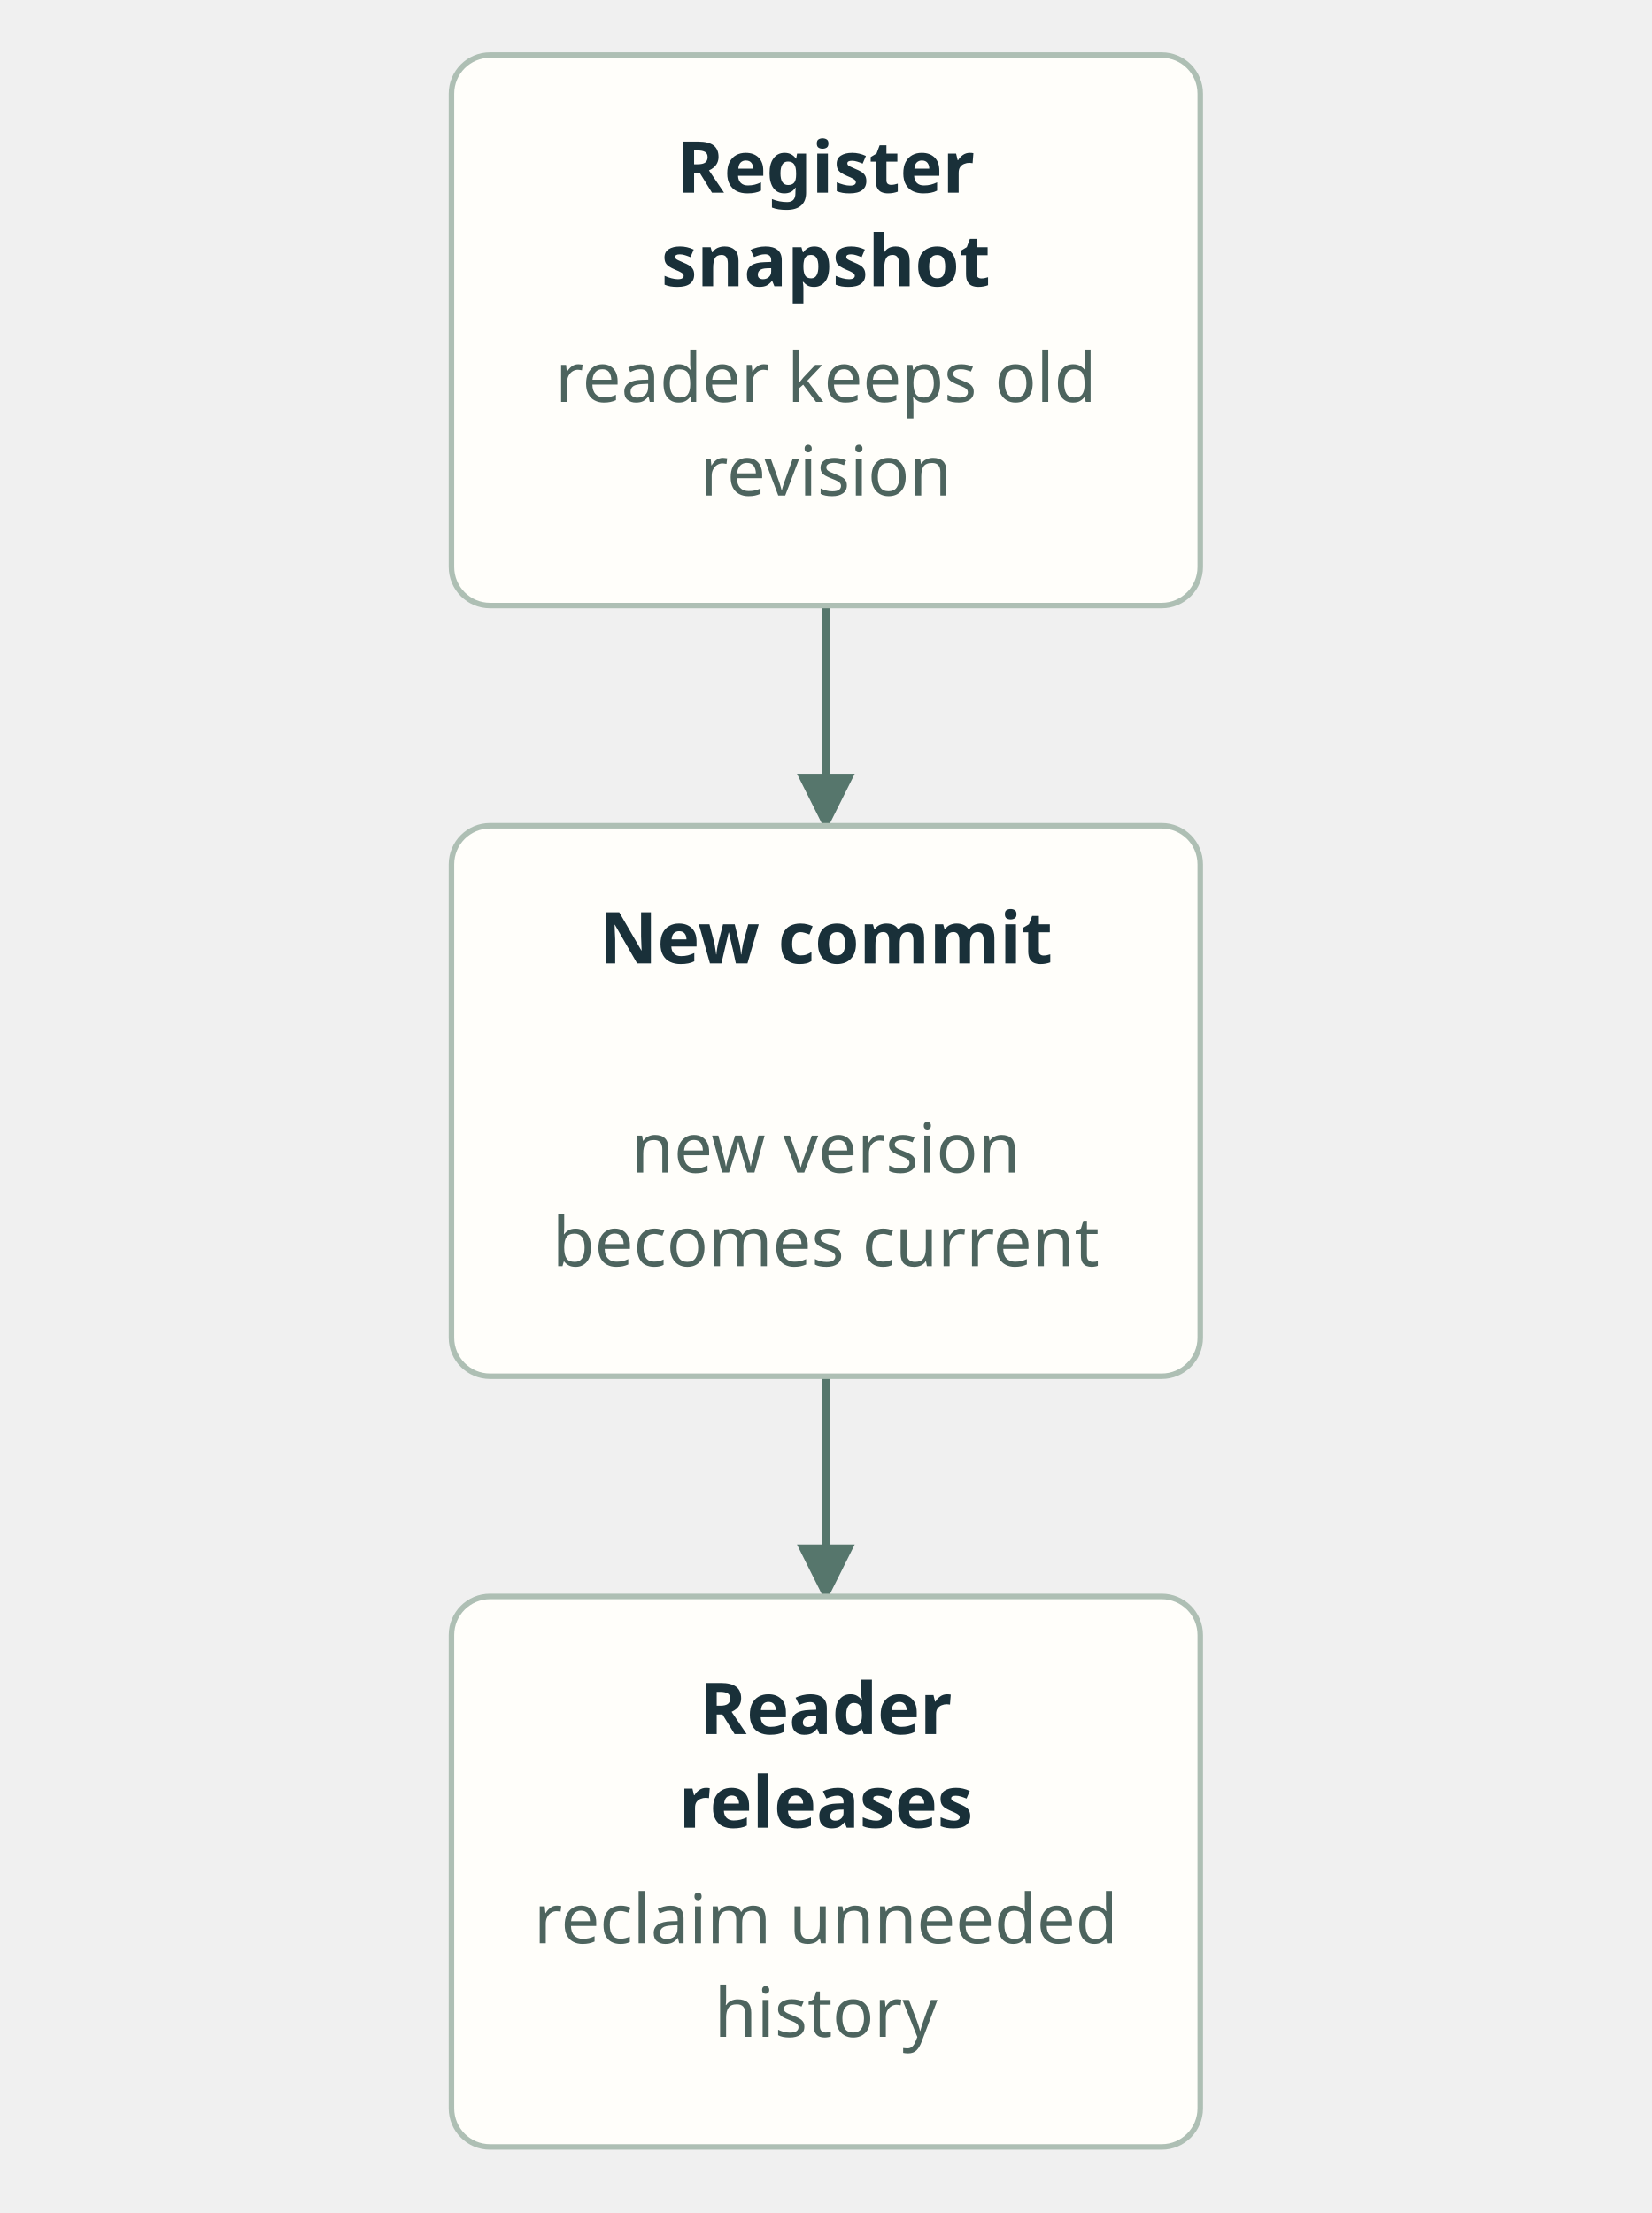
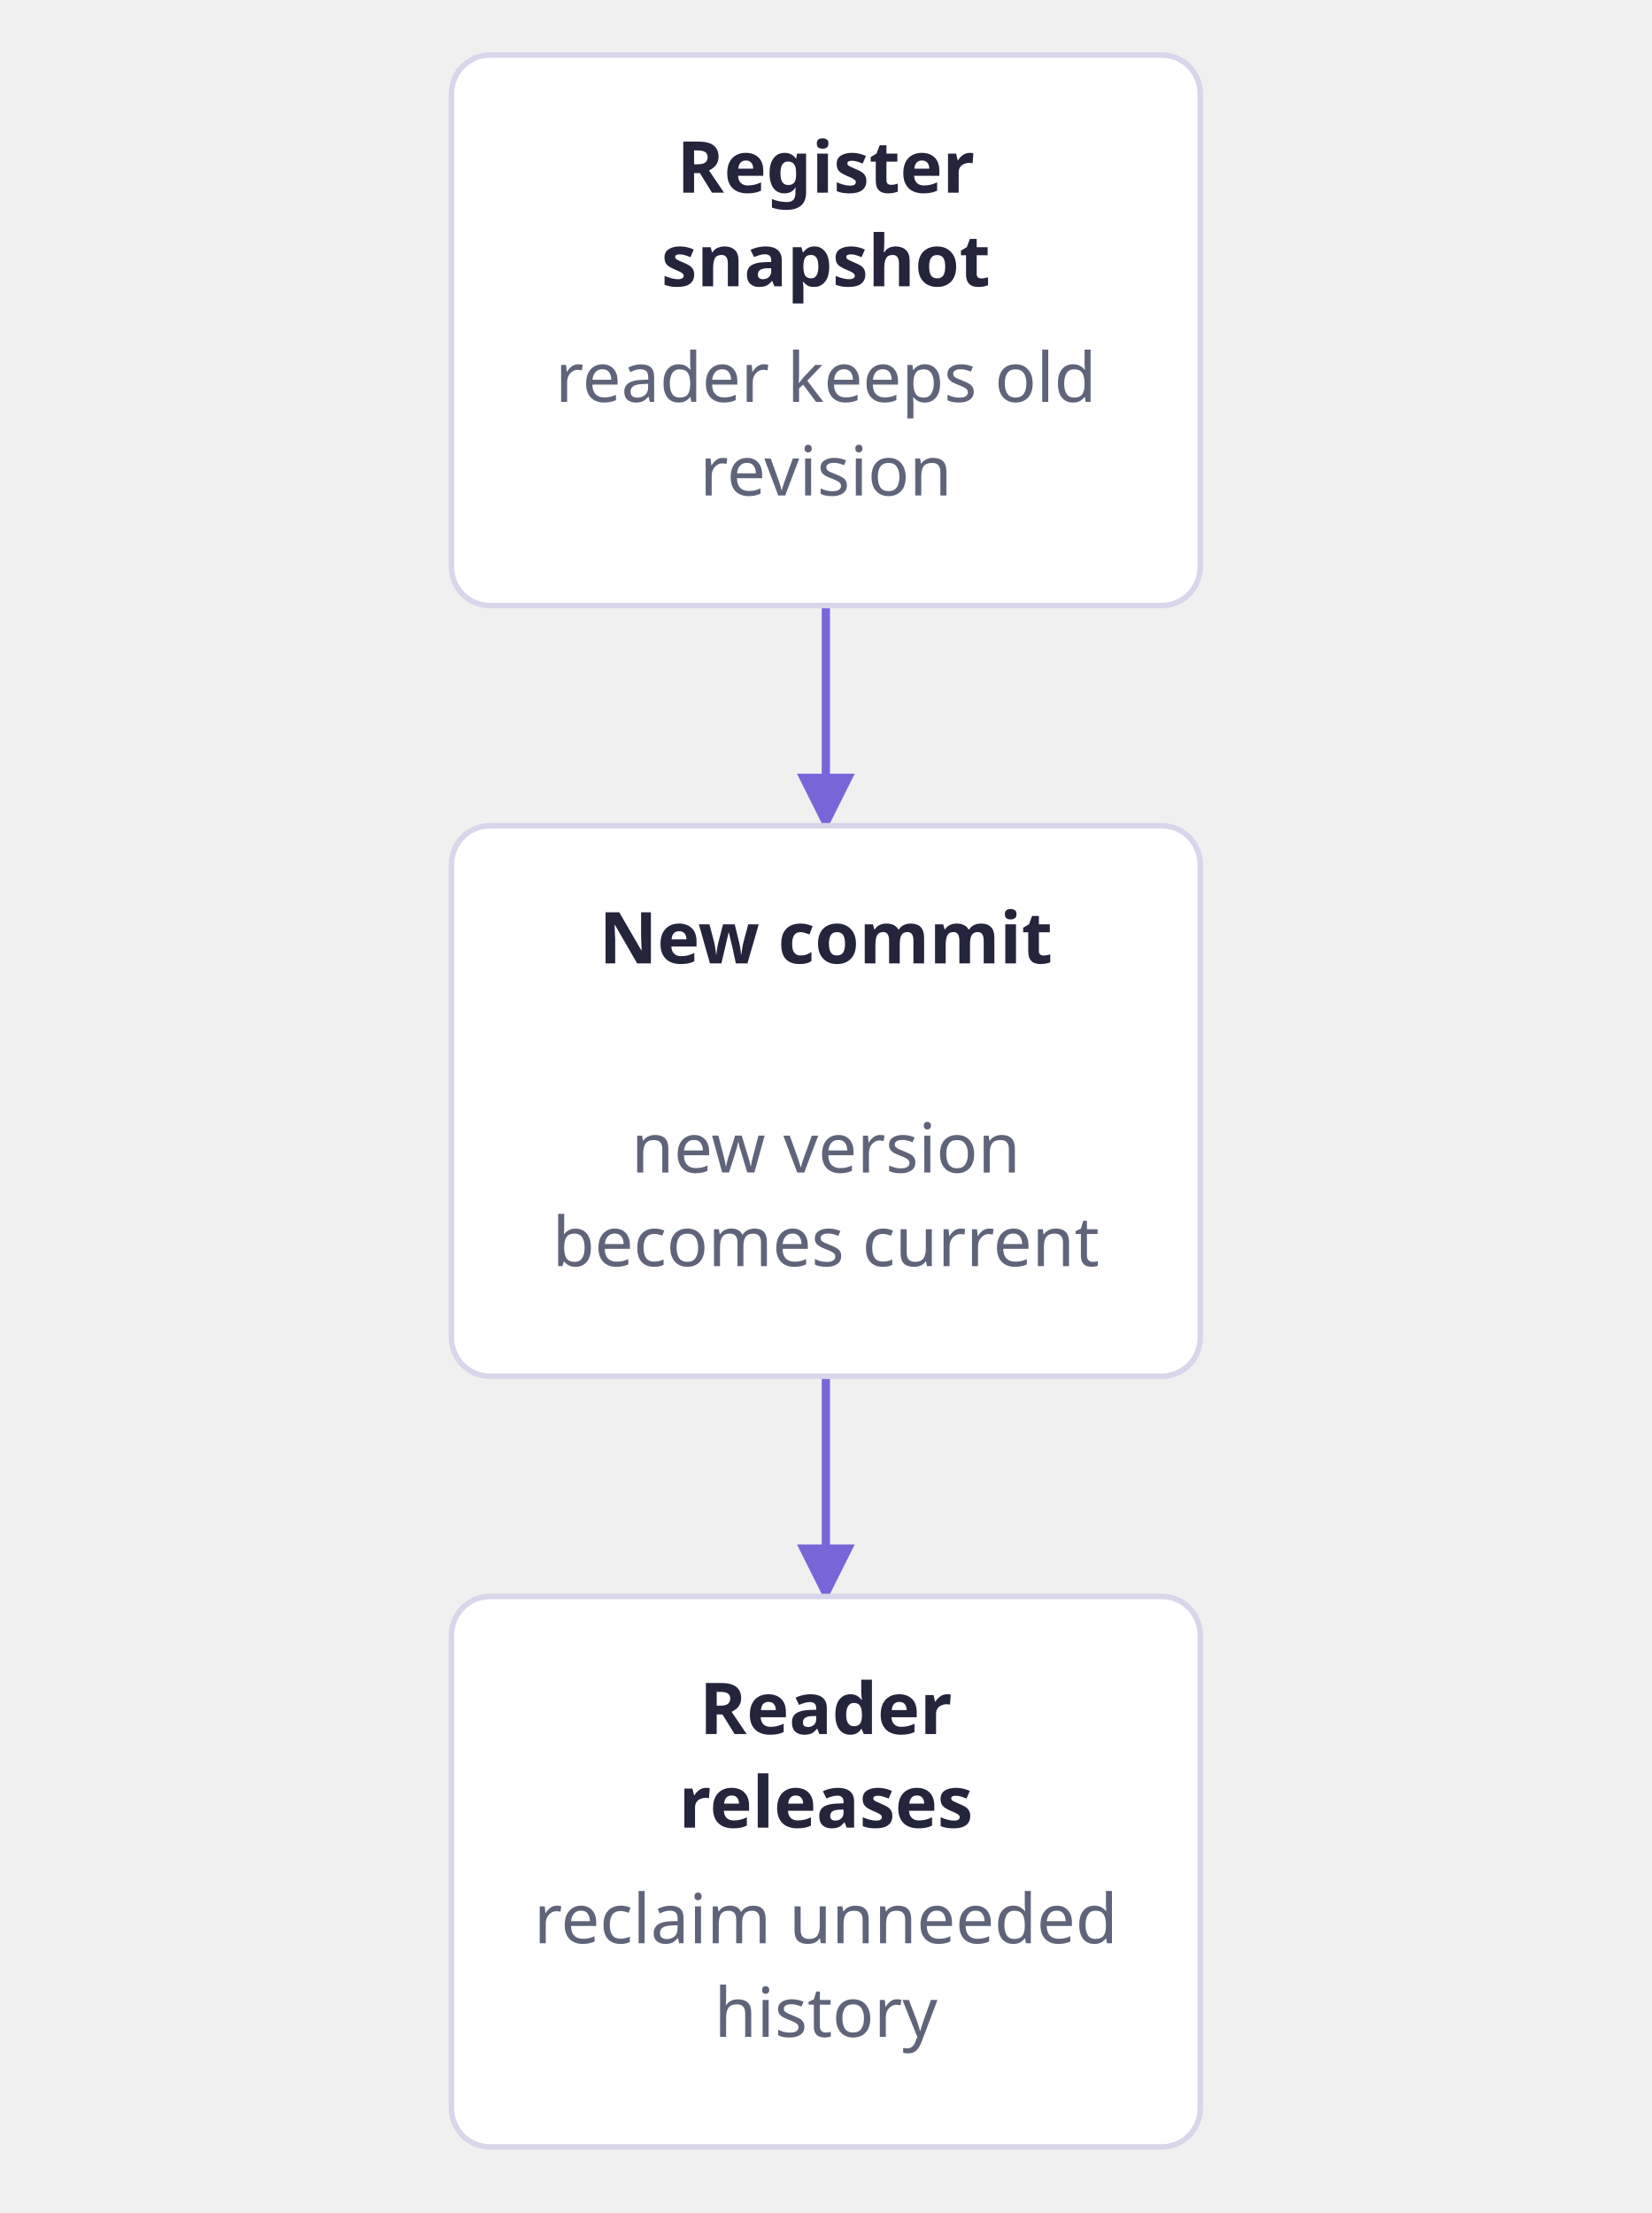
<svg xmlns="http://www.w3.org/2000/svg" class="concept-svg" viewBox="0 0 300 402" role="img" aria-labelledby="concept-oldest-reader-gc-title concept-oldest-reader-gc-desc">
  <defs>
    <marker id="concept-oldest-reader-gc-arrow" viewBox="0 0 10 10" refX="9" refY="5" markerWidth="7" markerHeight="7" orient="auto-start-reverse">
-       <path d="M 0 0 L 10 5 L 0 10 z" fill="#56766c" />
+       <path d="M 0 0 L 10 5 L 0 10 z" fill="#7866d9" />
    </marker>
  </defs>
-   <path d="M 150 110 L 150 150" stroke="#56766c" stroke-width="1.5" marker-end="url(#concept-oldest-reader-gc-arrow)" fill="none" />
-   <path d="M 150 250 L 150 290" stroke="#56766c" stroke-width="1.5" marker-end="url(#concept-oldest-reader-gc-arrow)" fill="none" />
+   <path d="M 150 110 L 150 150" stroke="#7866d9" stroke-width="1.5" marker-end="url(#concept-oldest-reader-gc-arrow)" fill="none" />
+   <path d="M 150 250 L 150 290" stroke="#7866d9" stroke-width="1.5" marker-end="url(#concept-oldest-reader-gc-arrow)" fill="none" />
  <g>
-     <rect x="82" y="10" width="136" height="100" rx="7" fill="#fffefa" stroke="#aebfb4" />
-     <text x="150" y="35" text-anchor="middle" fill="#193039" font-family="system-ui,sans-serif" font-size="13" font-weight="650">Register</text>
-     <text x="150" y="52" text-anchor="middle" fill="#193039" font-family="system-ui,sans-serif" font-size="13" font-weight="650">snapshot</text>
-     <text x="150" y="73" text-anchor="middle" fill="#4d645e" font-family="system-ui,sans-serif" font-size="12.5">reader keeps old</text>
-     <text x="150" y="90" text-anchor="middle" fill="#4d645e" font-family="system-ui,sans-serif" font-size="12.5">revision</text>
+     <rect x="82" y="10" width="136" height="100" rx="7" fill="#ffffff" stroke="#d7d6eb" />
+     <text x="150" y="35" text-anchor="middle" fill="#24243d" font-family="system-ui,sans-serif" font-size="13" font-weight="650">Register</text>
+     <text x="150" y="52" text-anchor="middle" fill="#24243d" font-family="system-ui,sans-serif" font-size="13" font-weight="650">snapshot</text>
+     <text x="150" y="73" text-anchor="middle" fill="#60647a" font-family="system-ui,sans-serif" font-size="12.5">reader keeps old</text>
+     <text x="150" y="90" text-anchor="middle" fill="#60647a" font-family="system-ui,sans-serif" font-size="12.5">revision</text>
  </g>
  <g>
-     <rect x="82" y="150" width="136" height="100" rx="7" fill="#fffefa" stroke="#aebfb4" />
-     <text x="150" y="175" text-anchor="middle" fill="#193039" font-family="system-ui,sans-serif" font-size="13" font-weight="650">New commit</text>
-     <text x="150" y="213" text-anchor="middle" fill="#4d645e" font-family="system-ui,sans-serif" font-size="12.5">new version</text>
-     <text x="150" y="230" text-anchor="middle" fill="#4d645e" font-family="system-ui,sans-serif" font-size="12.5">becomes current</text>
+     <rect x="82" y="150" width="136" height="100" rx="7" fill="#ffffff" stroke="#d7d6eb" />
+     <text x="150" y="175" text-anchor="middle" fill="#24243d" font-family="system-ui,sans-serif" font-size="13" font-weight="650">New commit</text>
+     <text x="150" y="213" text-anchor="middle" fill="#60647a" font-family="system-ui,sans-serif" font-size="12.5">new version</text>
+     <text x="150" y="230" text-anchor="middle" fill="#60647a" font-family="system-ui,sans-serif" font-size="12.5">becomes current</text>
  </g>
  <g>
-     <rect x="82" y="290" width="136" height="100" rx="7" fill="#fffefa" stroke="#aebfb4" />
-     <text x="150" y="315" text-anchor="middle" fill="#193039" font-family="system-ui,sans-serif" font-size="13" font-weight="650">Reader</text>
-     <text x="150" y="332" text-anchor="middle" fill="#193039" font-family="system-ui,sans-serif" font-size="13" font-weight="650">releases</text>
-     <text x="150" y="353" text-anchor="middle" fill="#4d645e" font-family="system-ui,sans-serif" font-size="12.5">reclaim unneeded</text>
-     <text x="150" y="370" text-anchor="middle" fill="#4d645e" font-family="system-ui,sans-serif" font-size="12.5">history</text>
+     <rect x="82" y="290" width="136" height="100" rx="7" fill="#ffffff" stroke="#d7d6eb" />
+     <text x="150" y="315" text-anchor="middle" fill="#24243d" font-family="system-ui,sans-serif" font-size="13" font-weight="650">Reader</text>
+     <text x="150" y="332" text-anchor="middle" fill="#24243d" font-family="system-ui,sans-serif" font-size="13" font-weight="650">releases</text>
+     <text x="150" y="353" text-anchor="middle" fill="#60647a" font-family="system-ui,sans-serif" font-size="12.5">reclaim unneeded</text>
+     <text x="150" y="370" text-anchor="middle" fill="#60647a" font-family="system-ui,sans-serif" font-size="12.5">history</text>
  </g>
</svg>
